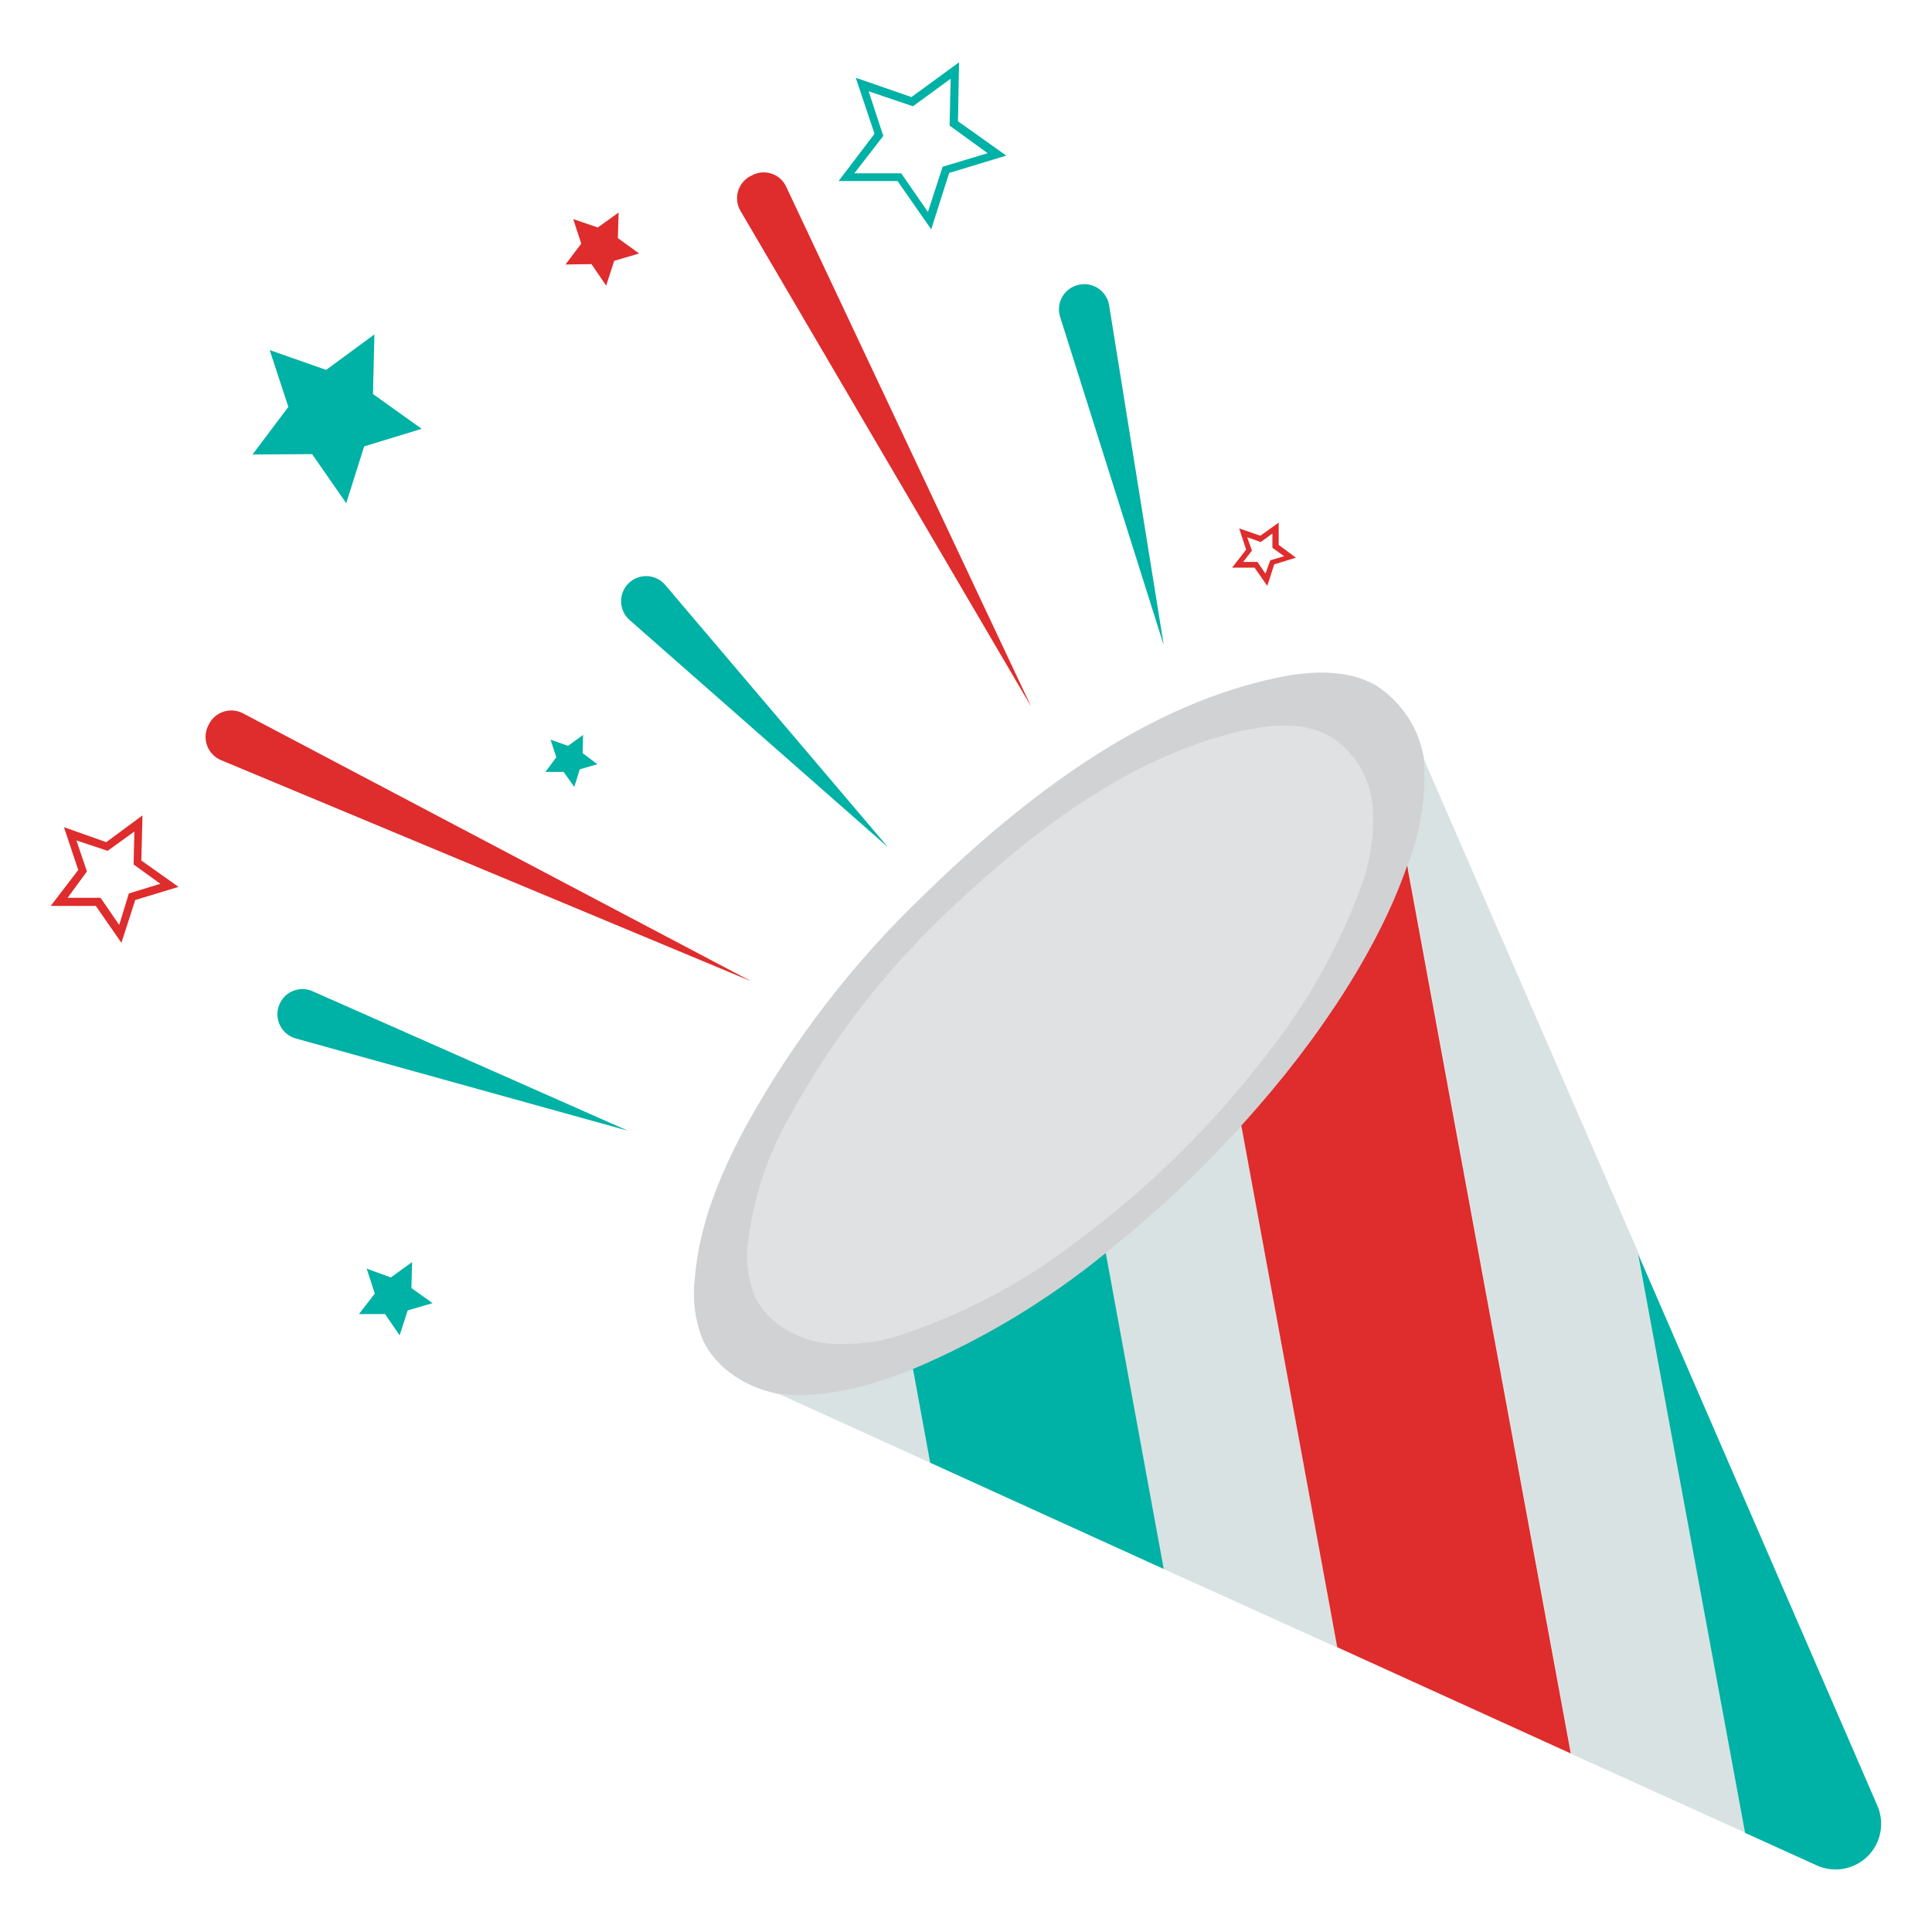
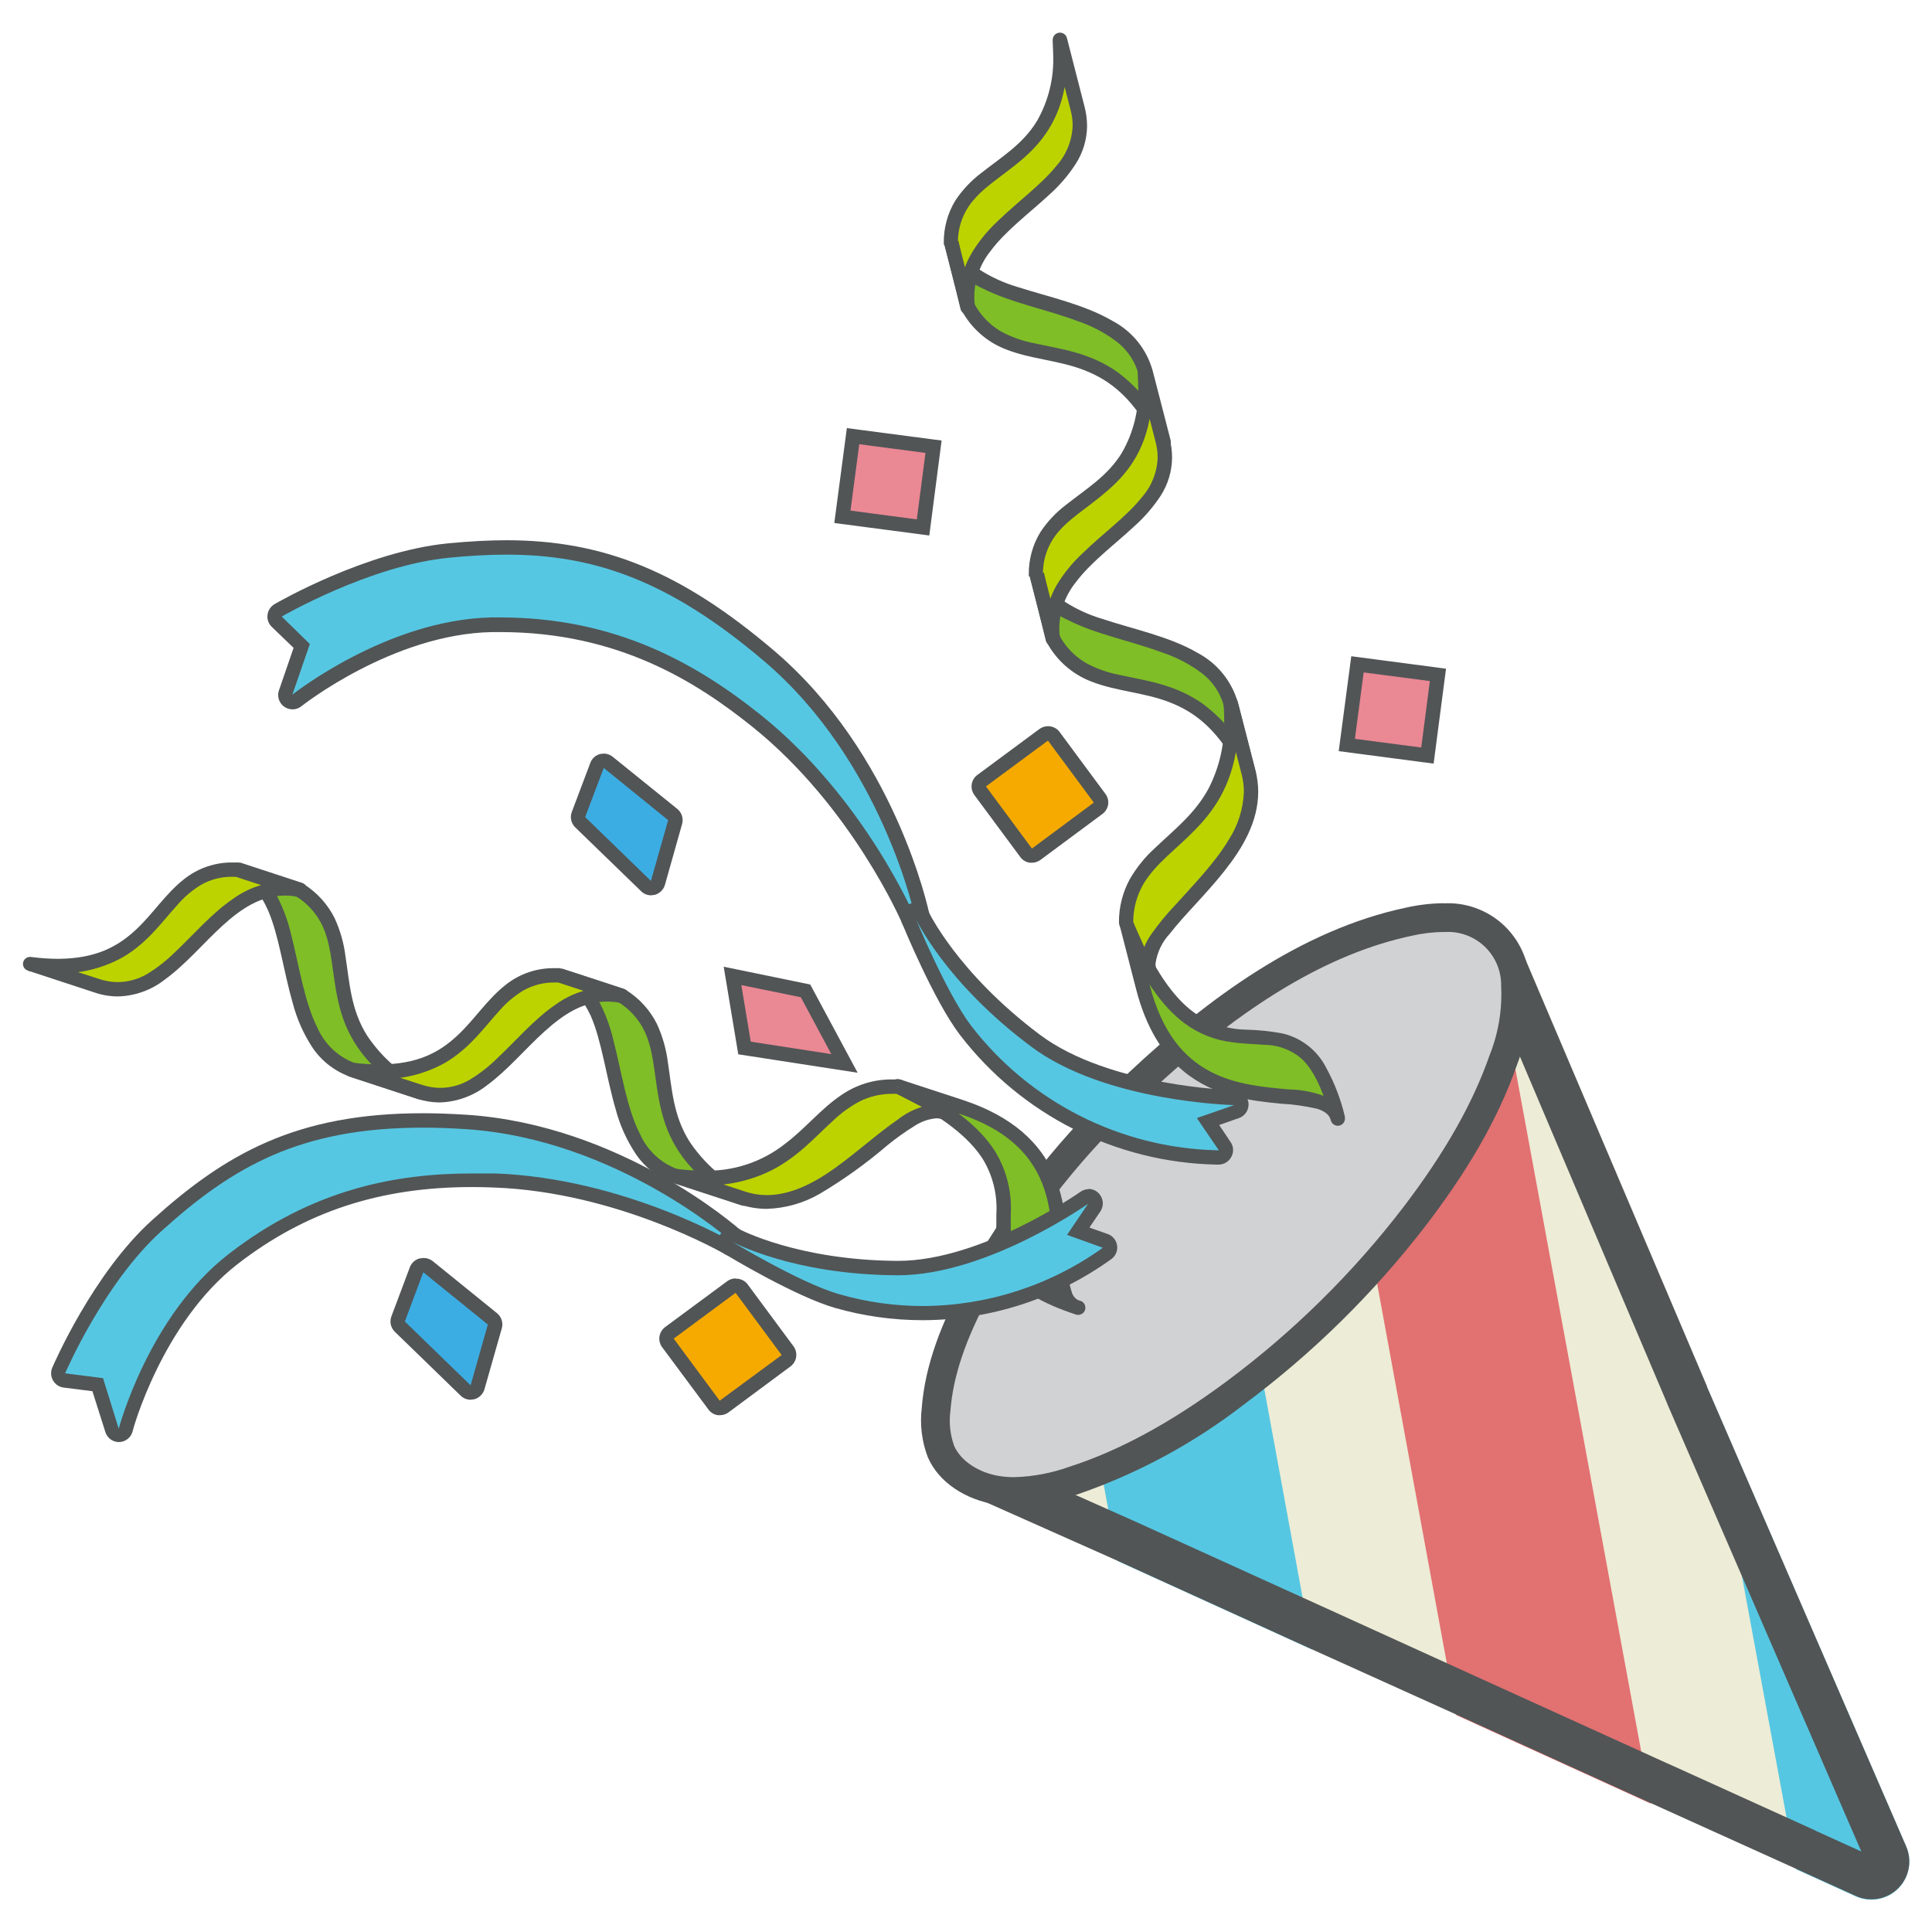
- <svg xmlns="http://www.w3.org/2000/svg" id="レイヤー_1" data-name="レイヤー 1" viewBox="0 0 200 200">
+ <svg xmlns="http://www.w3.org/2000/svg" id="materials" viewBox="0 0 240 240">
  <defs>
-     <style>.cls-1{fill:#d1d2d3;}.cls-2{fill:#e0e1e2;}.cls-3{fill:#d9e2e2;}.cls-4{fill:#00b1a5;}.cls-5{fill:#df2c2c;}</style>
+     <style>.cls-1{fill:#edecd6;}.cls-2{fill:#56c7e2;}.cls-3{fill:#e27171;}.cls-4{fill:#515556;}.cls-5{fill:#d1d2d3;}.cls-6{fill:#7fbe26;}.cls-7{fill:#bcd300;}.cls-8{fill:#ea8894;}.cls-9{fill:#3cade3;}.cls-10{fill:#f6aa00;}</style>
  </defs>
-   <path id="_パス_" data-name="&lt;パス&gt;" class="cls-1" d="M95.57,92.71a99.7,99.7,0,0,0-18.38,23.92c-2.66,4.93-4.85,10.23-5.27,15.8a12.76,12.76,0,0,0,.76,6.1c1.4,3.23,4.81,5.27,8.3,5.84a22.31,22.31,0,0,0,10.42-1.29A71.94,71.94,0,0,0,111.86,132a115.45,115.45,0,0,0,22.82-22.48A72.3,72.3,0,0,0,145.9,89.72a24.1,24.1,0,0,0,1.63-10.16,11.14,11.14,0,0,0-5.08-8.6c-3-1.74-6.86-1.52-10.27-.8C119,72.93,107.35,81.61,97.73,90.63,97,91.35,96.29,92,95.57,92.71Z" />
-   <path id="_パス_2" data-name="&lt;パス&gt;" class="cls-2" d="M97.65,94.8a85.29,85.29,0,0,0-15.73,20.46,34.78,34.78,0,0,0-4.51,13.53,11.14,11.14,0,0,0,.65,5.23c1.21,2.77,4.13,4.51,7.09,5a19.37,19.37,0,0,0,8.9-1.1,61.35,61.35,0,0,0,17.51-9.48,98.42,98.42,0,0,0,19.52-19.21,63.13,63.13,0,0,0,9.63-16.94,20.25,20.25,0,0,0,1.4-8.68,9.48,9.48,0,0,0-4.36-7.35c-2.62-1.52-5.84-1.29-8.79-.69C117.7,78,107.73,85.4,99.47,93.09,98.86,93.62,98.26,94.23,97.65,94.8Z" />
-   <path id="_パス_3" data-name="&lt;パス&gt;" class="cls-3" d="M123.8,121.44a108.2,108.2,0,0,1-9.36,8.26l6,32.71,18,8.15-9.93-54C127,118.18,125.47,119.81,123.8,121.44Z" />
-   <path id="_パス_4" data-name="&lt;パス&gt;" class="cls-3" d="M80.6,144.29l15.69,7.13-1.78-9.7C89.2,143.88,84.43,144.79,80.6,144.29Z" />
-   <path id="_パス_5" data-name="&lt;パス&gt;" class="cls-3" d="M147.41,78.62a25.85,25.85,0,0,1-1.7,11l16.94,91.94,18,8.15-11-59.92Z" />
-   <path id="_パス_6" data-name="&lt;パス&gt;" class="cls-4" d="M94.51,141.72l1.78,9.7,24.18,11-6-32.71A82,82,0,0,1,94.51,141.72Z" />
-   <path id="_パス_7" data-name="&lt;パス&gt;" class="cls-5" d="M128.5,116.52l9.93,54,24.18,11L145.67,89.61C142.9,97.68,136.92,107.27,128.5,116.52Z" />
-   <path id="_パス_8" data-name="&lt;パス&gt;" class="cls-4" d="M194.33,186.89l-24.75-57.07,11.07,59.92,7.43,3.37A4.72,4.72,0,0,0,194.33,186.89Z" />
-   <path id="_パス_9" data-name="&lt;パス&gt;" class="cls-4" d="M68.85,60.54,91.93,87.71,65.17,64.18a2.6,2.6,0,0,1-.11-3.79h0A2.59,2.59,0,0,1,68.85,60.54Z" />
-   <path id="_パス_10" data-name="&lt;パス&gt;" class="cls-4" d="M32.35,102.61,65,117.05,30.61,107.5a2.6,2.6,0,0,1-1.74-3.38h0A2.58,2.58,0,0,1,32.35,102.61Z" />
-   <path id="_パス_11" data-name="&lt;パス&gt;" class="cls-4" d="M114.82,31.62l5.65,35.17-10.73-34a2.59,2.59,0,0,1,1.9-3.3h0A2.6,2.6,0,0,1,114.82,31.62Z" />
-   <path id="_パス_12" data-name="&lt;パス&gt;" class="cls-5" d="M81.39,19.34l25.36,53.82L76.66,21.84a2.59,2.59,0,0,1,1-3.6l.15-.07A2.56,2.56,0,0,1,81.39,19.34Z" />
-   <path id="_パス_13" data-name="&lt;パス&gt;" class="cls-5" d="M25.15,73.84l52.61,27.74L22.88,78.69a2.61,2.61,0,0,1-1.37-3.48l.08-.16A2.6,2.6,0,0,1,25.15,73.84Z" />
-   <polygon id="_パス_14" data-name="&lt;パス&gt;" class="cls-4" points="27.92 36.24 33.76 38.29 38.76 34.62 38.61 40.79 43.65 44.39 37.7 46.21 35.84 52.09 32.31 47.01 26.14 47.05 29.85 42.12 27.92 36.24" />
-   <polygon id="_パス_15" data-name="&lt;パス&gt;" class="cls-4" points="37.96 131.33 40.46 132.24 42.66 130.65 42.59 133.34 44.78 134.9 42.21 135.65 41.37 138.23 39.86 136.03 37.16 136.03 38.8 133.91 37.96 131.33" />
-   <polygon id="_パス_16" data-name="&lt;パス&gt;" class="cls-5" points="59.34 22.68 61.88 23.55 64.04 22 63.96 24.65 66.16 26.24 63.58 27 62.75 29.57 61.23 27.34 58.54 27.38 60.17 25.22 59.34 22.68" />
-   <path class="cls-5" d="M18.48,91.81,14,93.17,12.57,97.6,9.92,93.78H5.25L8.1,90.06,6.62,85.63,11,87.18l3.75-2.77-.12,4.67ZM7,92.94h3.41l1.93,2.81,1-3.26,3.26-1-2.77-2,.08-3.41-2.77,2L7.91,87,9,90.21Z" />
-   <path class="cls-4" d="M96.4,23.74l-3.49-5-6.1,0,3.72-4.89-1.94-5.8,5.76,2,4.93-3.6-.11,6.1,5,3.56L98.26,17.9Zm1.18-6.48,4.66-1.4L98.3,13l.11-4.85L94.51,11,89.92,9.45l1.52,4.62-3,3.87,4.85,0,2.77,4Z" />
-   <polygon id="_パス_17" data-name="&lt;パス&gt;" class="cls-4" points="56.99 76.57 58.81 77.21 60.36 76.08 60.32 77.97 61.84 79.11 60.02 79.64 59.45 81.46 58.35 79.91 56.46 79.91 57.59 78.39 56.99 76.57" />
-   <path class="cls-5" d="M134.15,57.73l-2.24.69-.72,2.23-1.32-1.89h-2.32L129,56.9l-.72-2.2,2.19.76,1.9-1.36,0,2.31ZM131.5,58l1.44-.42-1.22-.87,0-1.48-1.21.88-1.4-.5L129.6,57l-.91,1.17h1.48l.83,1.21Z" />
+   <path class="cls-1" d="M223.12,232.2l7.42,3.37a4.72,4.72,0,0,0,6.24-6.21l-24.7-57,0-.06-22.81-53.73c.34,3.1-6.13,3.45-7.57,7.57l-3.78,3.79c-2.77,8.06-5.48,3.38-13.89,12.62-1.47,1.66-.85,11-2.52,12.62-3.07,3-7,7.63-10.1,10.09-6.85,5.45-12.75,5.11-18.92,7.57-5.3,2.16-8.8,13.12-12.62,12.62l19,8.46,24.15,11L180.94,213l24.16,11h0l18,8.14Z" />
+   <path class="cls-2" d="M137.07,184.23l1.78,9.69,24.15,11-6-32.67A81.55,81.55,0,0,1,137.07,184.23Z" />
+   <path class="cls-3" d="M171,159.06l9.91,54,24.16,11-16.93-91.84C185.41,140.24,179.43,149.82,171,159.06Z" />
+   <path class="cls-2" d="M236.78,229.36l-24.72-57,11.06,59.85,7.42,3.37A4.72,4.72,0,0,0,236.78,229.36Z" />
+   <path class="cls-4" d="M187.83,128.94,207,174.1l.16.4L231.22,230l-5.53-2.51-.4-.2-17.94-8.14L207,219l-23.83-10.83L165.22,200,141,189l-10.47-4.66c4.58-3.86,11.37-10,21.74-19.9,13.93-13.27,28.14-27.48,35.53-35.53m1.42-10.36c.34,3.09-65.08,66.89-69.36,66.89h0l19,8.46,24.15,11L180.94,213l24.16,11h0l18,8.14,0,0,7.42,3.37a4.7,4.7,0,0,0,6.24-6.21l-24.7-57,0-.06Z" />
+   <path class="cls-5" d="M126,185.29a13.83,13.83,0,0,1-2.17-.17c-3.23-.53-5.89-2.36-6.94-4.78a10.83,10.83,0,0,1-.61-5.25c.33-4.51,1.94-9.3,5-15.07a97.6,97.6,0,0,1,18-23.46c.76-.73,1.47-1.39,2.17-2.1,11.94-11.18,22.91-17.72,33.51-20a20.48,20.48,0,0,1,4.27-.5,8.35,8.35,0,0,1,8.92,8.31,22.52,22.52,0,0,1-1.54,9.38c-2.12,6.13-5.7,12.45-10.93,19.31a113.38,113.38,0,0,1-22.44,22.09c-7.05,5.22-13.57,8.75-19.92,10.79A23.78,23.78,0,0,1,126,185.29Z" />
+   <path class="cls-4" d="M179.33,115.79a6.6,6.6,0,0,1,7.15,6.71,20.46,20.46,0,0,1-1.45,8.62c-2.07,5.94-5.56,12.1-10.67,18.8a111.47,111.47,0,0,1-22.08,21.75c-6.9,5.1-13.25,8.54-19.42,10.53a22.2,22.2,0,0,1-6.85,1.3,12.69,12.69,0,0,1-1.88-.14c-2.6-.43-4.79-1.89-5.6-3.75a9.21,9.21,0,0,1-.46-4.39c.32-4.24,1.86-8.81,4.84-14.36a96.18,96.18,0,0,1,17.67-23c.73-.69,1.46-1.38,2.19-2.11,11.72-11,22.4-17.36,32.67-19.52a18.81,18.81,0,0,1,3.89-.46m0-3.57a22.44,22.44,0,0,0-4.63.54c-13.14,2.76-24.8,11.43-34.41,20.44-.72.72-1.44,1.4-2.16,2.08a99.46,99.46,0,0,0-18.36,23.89c-2.65,4.92-4.85,10.22-5.27,15.79a12.85,12.85,0,0,0,.76,6.09c1.4,3.22,4.81,5.26,8.29,5.83a15.7,15.7,0,0,0,2.46.2,26.23,26.23,0,0,0,8-1.48,72,72,0,0,0,20.45-11.06,115.42,115.42,0,0,0,22.79-22.45c4.61-6.06,8.7-12.6,11.2-19.8A23.85,23.85,0,0,0,190,122.15a10.11,10.11,0,0,0-10.7-9.93Z" />
+   <path class="cls-6" d="M133.92,162.47c-5.82-1.91,4-18.87-14.58-25L111.58,135C136.42,147,114.14,156,133.92,162.47Z" />
+   <path class="cls-4" d="M133.92,162.47l.28-.85a1.61,1.61,0,0,1-1-.92,12.07,12.07,0,0,1-.61-4.51c-.09-3-.11-6.82-1.74-10.46s-4.93-7-11.22-9.08l-7.76-2.54a.89.89,0,0,0-.67,1.65c6.17,3,9.28,5.73,10.86,8.18a11.77,11.77,0,0,1,1.71,6.92c0,.46,0,.92,0,1.38a9.69,9.69,0,0,0,1.5,6c1.39,1.94,3.9,3.58,8.39,5.06a.89.89,0,0,0,.68-.06.87.87,0,0,0,.45-.51,1,1,0,0,0-.05-.69.9.9,0,0,0-.52-.44l-.28.85.28-.85c-4.33-1.42-6.46-2.93-7.5-4.39s-1.16-3-1.16-5v-1.38a13.47,13.47,0,0,0-2-7.89c-1.84-2.85-5.25-5.76-11.58-8.82l-.39.81-.28.84,7.76,2.55c4.52,1.48,7.2,3.57,8.87,5.88,2.49,3.45,2.74,7.56,2.84,11.13a26.72,26.72,0,0,0,.37,4.81,5.07,5.07,0,0,0,.8,1.91,3.37,3.37,0,0,0,1.7,1.24.89.89,0,0,0,.68-.06.87.87,0,0,0,.45-.51,1,1,0,0,0-.05-.69.9.9,0,0,0-.52-.44Z" />
+   <path class="cls-6" d="M77.31,123.72c-.83-.27-5.67-1.87-7.65-2.49,8.76,2.85,4.09,21.51,14.37,24.88l8.34,2.74C77.1,140.4,86.5,129.74,77.31,123.72Z" />
+   <path class="cls-4" d="M77.31,123.72l.27-.85c-.82-.27-5.66-1.87-7.65-2.49a.89.89,0,0,0-.54,1.7c1.87.61,3,2,4,4.12,1.36,3.12,1.91,7.54,3.08,11.56a18.57,18.57,0,0,0,2.49,5.56A9.41,9.41,0,0,0,83.75,147h0l8.34,2.73a.89.89,0,0,0,.71-1.63,18.47,18.47,0,0,1-7.17-6.33c-2-3.19-2.16-6.5-2.66-9.78a16.22,16.22,0,0,0-1.37-4.8A10.46,10.46,0,0,0,77.79,123l-.21-.1-.27.85-.49.74a8.66,8.66,0,0,1,3.72,4.82c.92,2.74.81,6.15,1.92,9.76s3.59,7.35,9.48,10.59l.43-.78.28-.85-8.34-2.74a8.2,8.2,0,0,1-4.83-4.46c-1.63-3.2-2.25-7.61-3.27-11.56a20,20,0,0,0-2.09-5.41,7.63,7.63,0,0,0-4.18-3.45.89.89,0,1,0-.54,1.7c1.95.62,6.8,2.22,7.63,2.49l.28-.85-.49.74Z" />
+   <path class="cls-6" d="M37.26,110.59c-.82-.27-5.67-1.87-7.64-2.49C38.38,111,33.71,129.61,44,133l8.34,2.74C37.05,127.27,46.45,116.61,37.26,110.59Z" />
+   <path class="cls-4" d="M37.26,110.59l.28-.85c-.83-.27-5.67-1.87-7.66-2.49a.89.89,0,0,0-.54,1.7c1.87.62,3,2,3.95,4.12,1.36,3.12,1.92,7.54,3.08,11.56a18.74,18.74,0,0,0,2.49,5.57,9.47,9.47,0,0,0,4.85,3.63l8.34,2.73a.87.87,0,0,0,1.09-.49.89.89,0,0,0-.38-1.14,18.5,18.5,0,0,1-7.18-6.32c-2-3.2-2.15-6.51-2.66-9.79a15.93,15.93,0,0,0-1.37-4.8,10.57,10.57,0,0,0-3.8-4.18l-.21-.1-.28.85-.49.75a8.68,8.68,0,0,1,3.73,4.81c.92,2.75.81,6.15,1.92,9.76s3.59,7.35,9.47,10.59l.43-.78.28-.85-8.34-2.74a8.2,8.2,0,0,1-4.83-4.46c-1.62-3.2-2.25-7.61-3.26-11.55a20.24,20.24,0,0,0-2.09-5.42,7.69,7.69,0,0,0-4.19-3.45l-.27.85-.27.85c2,.62,6.81,2.22,7.63,2.49l.28-.85-.49.75Z" />
+   <path class="cls-7" d="M111.58,135a39.28,39.28,0,0,1,5.57,3.16c-5.69-1.65-14.65,14-24.92,10.68l-8.34-2.74C101.19,148.3,100.61,134.36,111.58,135Z" />
+   <path class="cls-4" d="M111.58,135l-.4.79c.32.16,1.33.65,2.45,1.25a21.18,21.18,0,0,1,3,1.82l.56-.7.25-.86a4.33,4.33,0,0,0-1.13-.15,9,9,0,0,0-4.76,1.91c-2.41,1.65-5,4-7.77,6s-5.66,3.41-8.55,3.4A8.54,8.54,0,0,1,92.5,148l-8.34-2.73-.27.84-.12.89a29,29,0,0,0,3.69.25,18,18,0,0,0,8.39-1.87c3.31-1.7,5.46-4.19,7.6-6.13a15,15,0,0,1,3.32-2.42,8.94,8.94,0,0,1,4.14-.95l.62,0,0-.89-.4.79.4-.79,0-.9-.72,0a10.94,10.94,0,0,0-6.28,1.93c-2.56,1.72-4.45,4.13-6.92,6a15.52,15.52,0,0,1-10.25,3.4,27.23,27.23,0,0,1-3.46-.23.88.88,0,0,0-1,.69.87.87,0,0,0,.59,1L92,149.65a10.59,10.59,0,0,0,3.24.52,14,14,0,0,0,6.59-1.87,59.56,59.56,0,0,0,8.37-6,31.24,31.24,0,0,1,3.45-2.46,5.77,5.77,0,0,1,2.67-.92,2.18,2.18,0,0,1,.63.09.89.89,0,0,0,.81-1.55,21.84,21.84,0,0,0-3.24-2c-1.15-.62-2.2-1.13-2.48-1.27l-.36-.1Z" />
+   <path class="cls-7" d="M69.6,121.19l7.71,2.53c-11.16-2.16-15,15.29-25.23,11.92l-8.34-2.74C61.05,135.14,58.62,120.6,69.6,121.19Z" />
+   <path class="cls-4" d="M69.6,121.19l-.28.85L77,124.57l.28-.85.16-.88a10.46,10.46,0,0,0-2-.2,11.26,11.26,0,0,0-6.36,2.11c-2.75,1.87-5,4.55-7.3,6.7a18.28,18.28,0,0,1-3.45,2.69,7.25,7.25,0,0,1-3.64,1,7.41,7.41,0,0,1-2.31-.39h0L44,132.05l-.28.85-.11.89a28.29,28.29,0,0,0,3.53.24,15.77,15.77,0,0,0,8.14-2c3.09-1.81,4.9-4.45,6.76-6.48A12.47,12.47,0,0,1,65,123.05a7.69,7.69,0,0,1,4-1h.6l0-.89-.28.85.28-.85,0-.89-.69,0a9.49,9.49,0,0,0-6.08,2.06c-2.34,1.83-3.9,4.36-6.07,6.36s-4.84,3.53-9.64,3.54a26.7,26.7,0,0,1-3.3-.22.89.89,0,0,0-.4,1.73l8.34,2.74h0a9.36,9.36,0,0,0,2.87.47,10,10,0,0,0,5.85-2.12c2.56-1.87,4.77-4.54,7.14-6.68s4.79-3.74,7.76-3.73a9.5,9.5,0,0,1,1.72.16.89.89,0,0,0,.44-1.72l-7.71-2.53-.23,0Z" />
+   <path class="cls-7" d="M29.55,108.06l7.71,2.53C26.1,108.43,22.31,125.88,12,122.51L3.7,119.77C21,122,18.58,107.47,29.55,108.06Z" />
+   <path class="cls-4" d="M29.55,108.06l-.28.85L37,111.44l.28-.85.17-.88a11.39,11.39,0,0,0-2.06-.2A11.2,11.2,0,0,0,29,111.62c-2.76,1.87-5,4.55-7.31,6.71A18.91,18.91,0,0,1,18.27,121a7.29,7.29,0,0,1-3.65,1,7.41,7.41,0,0,1-2.31-.39L4,118.93l-.28.84-.12.89a28.44,28.44,0,0,0,3.54.24,15.7,15.7,0,0,0,8.13-2c3.1-1.81,4.9-4.45,6.76-6.48a12.19,12.19,0,0,1,2.94-2.5,7.63,7.63,0,0,1,4-1h.59l.05-.89-.28.85.28-.85.05-.89-.69,0a9.52,9.52,0,0,0-6.09,2.06c-2.34,1.83-3.9,4.37-6.07,6.36s-4.84,3.53-9.63,3.55a27,27,0,0,1-3.31-.23.88.88,0,0,0-1,.69.87.87,0,0,0,.59,1l8.34,2.74a9,9,0,0,0,2.86.47,9.82,9.82,0,0,0,5.85-2.12c2.57-1.87,4.78-4.53,7.14-6.68s4.79-3.74,7.76-3.73a8.71,8.71,0,0,1,1.72.17.9.9,0,0,0,.45-1.73l-7.71-2.53-.23,0Z" />
+   <path class="cls-6" d="M166.14,138.88c-1.54-6-19.27,2.83-24.2-16.32l-2.05-8C150.36,140.39,160.91,118.53,166.14,138.88Z" />
+   <path class="cls-4" d="M166.14,138.88l.87-.22a3.47,3.47,0,0,0-1.7-2.18,13.56,13.56,0,0,0-5.24-1.15c-3-.28-6.61-.56-9.75-2.23s-5.93-4.66-7.51-10.76l-2.06-8-.86.23-.83.33c2.65,6.54,5.35,10.17,8.08,12.21a12.32,12.32,0,0,0,6,2.37c1.41.2,2.72.21,3.91.31a7.14,7.14,0,0,1,4.56,1.66c1.33,1.19,2.63,3.44,3.71,7.65a.85.85,0,0,0,.41.54.88.88,0,0,0,.67.1.91.91,0,0,0,.55-.41.9.9,0,0,0,.1-.68l-.87.22.87-.22a24,24,0,0,0-2.3-6,8.17,8.17,0,0,0-5.43-4.27,28,28,0,0,0-4.45-.47,11.45,11.45,0,0,1-6.73-2.27c-2.33-1.77-4.84-5.09-7.38-11.36a.9.9,0,0,0-1.7.56l2.06,8c1.26,4.93,3.4,8.17,5.94,10.26,3.82,3.14,8.39,3.64,12,4a26.35,26.35,0,0,1,4.49.62,3.38,3.38,0,0,1,1.22.59,1.58,1.58,0,0,1,.55.87.85.85,0,0,0,.41.54.88.88,0,0,0,.67.1.91.91,0,0,0,.55-.41.9.9,0,0,0,.1-.68Z" />
+   <path class="cls-6" d="M130.82,79.31c-.22-.85-1.51-5.84-2-7.86,2.3,9,21.41,5.53,24.12,16.1l2.21,8.58C147.64,80.19,136.28,89,130.82,79.31Z" />
+   <path class="cls-4" d="M130.82,79.31l.86-.22c-.22-.85-1.51-5.84-2-7.86l-.87.22-.86.22a8.5,8.5,0,0,0,4.81,5.4c3.42,1.74,7.86,2.57,11.65,4a17.19,17.19,0,0,1,4.92,2.58,7.66,7.66,0,0,1,2.74,4.18h0c.62,2.39,1.13,4.38,2.21,8.57l.86-.22.81-.38a20.46,20.46,0,0,0-6.49-8.34c-3.52-2.5-7.21-2.91-10.33-3.61a14.4,14.4,0,0,1-4.23-1.49,8.87,8.87,0,0,1-3.31-3.44l-.77.44.86-.22-.86.22-.78.44a10.59,10.59,0,0,0,5.49,4.85c3.14,1.24,6.53,1.34,9.74,2.58s6.31,3.52,9.06,9.33a.9.9,0,0,0,1.68-.6c-1.08-4.19-1.59-6.19-2.21-8.58h0a10.1,10.1,0,0,0-5-6.26c-3.51-2.06-8-2.95-11.77-4.21a18.21,18.21,0,0,1-4.85-2.22,5.88,5.88,0,0,1-2.49-3.41.89.89,0,0,0-1.08-.65.9.9,0,0,0-.66,1.08c.5,2,1.79,7,2,7.87l.09.22Z" />
+   <path class="cls-6" d="M120.22,38.1c-.22-.84-1.51-5.83-2-7.86,2.3,9,21.4,5.53,24.12,16.11.62,2.39,1.13,4.39,2.21,8.58C137,39,125.68,47.76,120.22,38.1Z" />
+   <path class="cls-4" d="M120.22,38.1l.86-.22c-.22-.85-1.51-5.84-2-7.85l-.87.21-.86.22a8.51,8.51,0,0,0,4.81,5.41c3.42,1.74,7.86,2.56,11.65,4a16.94,16.94,0,0,1,4.92,2.58,7.64,7.64,0,0,1,2.74,4.17c.62,2.39,1.13,4.39,2.21,8.58l.86-.22.81-.38a20.5,20.5,0,0,0-6.49-8.35c-3.52-2.5-7.21-2.9-10.33-3.6a14.41,14.41,0,0,1-4.23-1.5A8.8,8.8,0,0,1,121,37.66l-.77.44.86-.22-.86.22-.78.44a10.54,10.54,0,0,0,5.49,4.85c3.14,1.25,6.53,1.34,9.74,2.59s6.31,3.51,9.06,9.33a.9.9,0,0,0,1.68-.61c-1.08-4.18-1.59-6.18-2.21-8.57a10,10,0,0,0-5-6.26c-3.51-2.06-8-3-11.77-4.21a18.52,18.52,0,0,1-4.85-2.22A5.87,5.87,0,0,1,119.08,30a.9.9,0,0,0-1.74.43c.5,2,1.79,7,2,7.88l.09.21Z" />
+   <path class="cls-7" d="M139.89,114.58a40.4,40.4,0,0,0,2.83,5.81c-1.29-5.84,15.11-13.83,12.38-24.41-.61-2.39-1.13-4.39-2.2-8.58C154,105,140,103.48,139.89,114.58Z" />
+   <path class="cls-4" d="M139.89,114.58l-.82.35c.12.29.57,1.38,1.11,2.58a22.79,22.79,0,0,0,1.81,3.4.89.89,0,0,0,1.6-.71,2,2,0,0,1-.05-.48,6.85,6.85,0,0,1,1.8-3.76c1.73-2.24,4.43-4.82,6.73-7.72s4.22-6.15,4.23-9.87a10.38,10.38,0,0,0-.33-2.61h0c-.62-2.39-1.13-4.39-2.21-8.58a.89.89,0,0,0-1-.66.9.9,0,0,0-.76.94c.05.66.07,1.29.07,1.89a17.67,17.67,0,0,1-1.92,8.57c-1.71,3.19-4.33,5.18-6.69,7.44a16.08,16.08,0,0,0-3.1,3.83,11.09,11.09,0,0,0-1.36,5.38l.07.36.82-.35h.89a9.32,9.32,0,0,1,1.92-5.74c1.7-2.31,4.44-4.15,6.83-6.92s4.34-6.57,4.32-12.58c0-.64,0-1.31-.06-2l-.89.05-.87.23c1.08,4.19,1.59,6.18,2.21,8.57h0a8.74,8.74,0,0,1,.28,2.17,11.74,11.74,0,0,1-1.87,5.94c-1.72,2.88-4.37,5.59-6.63,8.1a31.3,31.3,0,0,0-3,3.65,6.93,6.93,0,0,0-1.32,3.66,4.12,4.12,0,0,0,.09.86l.88-.19.72-.52a20.82,20.82,0,0,1-1.63-3.09c-.53-1.17-1-2.23-1.1-2.56l-.82.36h0Z" />
+   <path class="cls-7" d="M128.78,71.38c.2.79,1.43,5.58,2,7.93-1.44-11.39,16.38-14.06,13.66-24.63l-2.21-8.58C143.39,63.68,128.9,60.28,128.78,71.38Z" />
+   <path class="cls-4" d="M128.78,71.38l-.87.22c.21.8,1.44,5.59,2,7.93a.89.89,0,0,0,1.75-.33,9.68,9.68,0,0,1-.07-1.18,9.16,9.16,0,0,1,2-5.62c1.85-2.51,4.77-4.66,7.29-7a19.38,19.38,0,0,0,3.3-3.81,8.9,8.9,0,0,0,1.42-4.76,9.45,9.45,0,0,0-.31-2.36h0c-.61-2.4-1.13-4.39-2.21-8.58a.89.89,0,0,0-1.75.27c0,.64.06,1.25.06,1.82a15.28,15.28,0,0,1-2,8.22c-1.75,2.91-4.45,4.52-6.91,6.47a13.73,13.73,0,0,0-3.25,3.45,9.86,9.86,0,0,0-1.43,5.26l0,.23.87-.22h.89a7.93,7.93,0,0,1,2-5.42c1.74-2,4.58-3.52,7.08-6s4.54-6,4.52-12c0-.61,0-1.26-.06-1.93l-.89.06-.86.22c1.07,4.19,1.59,6.19,2.2,8.58h0a7.54,7.54,0,0,1,.26,1.92,7.9,7.9,0,0,1-2,5c-1.85,2.32-4.79,4.44-7.32,6.9a18.24,18.24,0,0,0-3.3,4.09A10.51,10.51,0,0,0,129.84,78a11.33,11.33,0,0,0,.09,1.4l.89-.11.86-.22c-.6-2.35-1.83-7.14-2-7.94l-.86.23h0Z" />
+   <path class="cls-7" d="M118.18,30.17c.2.8,1.43,5.59,2,7.93-1.44-11.38,16.38-14,13.66-24.63-.62-2.39-1.13-4.39-2.21-8.58C132.79,22.48,118.3,19.08,118.18,30.17Z" />
+   <path class="cls-4" d="M118.18,30.17l-.87.22c.21.8,1.44,5.59,2,7.94A.89.89,0,0,0,121.1,38a9.68,9.68,0,0,1-.07-1.18,9.13,9.13,0,0,1,2-5.61c1.85-2.51,4.77-4.67,7.29-7a18.78,18.78,0,0,0,3.29-3.82,8.85,8.85,0,0,0,1.43-4.75,9.53,9.53,0,0,0-.31-2.37c-.61-2.39-1.13-4.39-2.2-8.58a.9.9,0,0,0-1.76.28c0,.63.06,1.24.06,1.82a15.33,15.33,0,0,1-2,8.22c-1.75,2.9-4.45,4.52-6.91,6.46a13.9,13.9,0,0,0-3.25,3.45,9.91,9.91,0,0,0-1.43,5.26l0,.23.87-.22h.89a7.9,7.9,0,0,1,2-5.41c1.74-2.06,4.58-3.52,7.08-6s4.54-6,4.52-12c0-.62,0-1.26-.06-1.93l-.89,0-.86.23c1.07,4.19,1.59,6.18,2.2,8.58a7.48,7.48,0,0,1,.26,1.92,7.92,7.92,0,0,1-2,5c-1.85,2.32-4.79,4.44-7.32,6.9a18.24,18.24,0,0,0-3.3,4.09,10.44,10.44,0,0,0-1.41,5.21,11.36,11.36,0,0,0,.09,1.41l.89-.12.86-.22c-.6-2.34-1.84-7.13-2-7.93l-.86.22h0Z" />
+   <path class="cls-2" d="M14.75,178.25a.88.88,0,0,1-.85-.62L12.12,172,8,171.49a.89.89,0,0,1-.66-.45.88.88,0,0,1-.05-.79c.2-.47,5-11.53,12.18-18,8.92-8,17.55-13,33-13,1.73,0,3.57.06,5.47.18,18.82,1.24,33,13.67,33.58,14.2a.89.89,0,0,1-.59,1.56L90.5,155c-.14-.07-13.46-7.8-29-8.38-.94,0-1.88-.05-2.83-.05-11.66,0-21.09,3.11-29.7,9.79-9.64,7.47-13.32,21.09-13.36,21.23a.89.89,0,0,1-.84.66Z" />
+   <path class="cls-4" d="M52.49,140.08c1.71,0,3.51.06,5.41.19,18.73,1.23,33.05,14,33.05,14s-13.45-7.9-29.42-8.5c-.94,0-1.9,0-2.86,0-9.6,0-19.93,2-30.25,10-10,7.74-13.67,21.71-13.67,21.71L12.8,171.2l-4.71-.6s4.83-11.27,12-17.7c8.85-8,17.23-12.82,32.44-12.82m0-1.79h0c-15.77,0-24.56,5.08-33.64,13.28-7.33,6.62-12.19,17.85-12.4,18.33a1.78,1.78,0,0,0,.1,1.59,1.77,1.77,0,0,0,1.32.88l3.57.45,1.61,5.08a1.77,1.77,0,0,0,1.7,1.24h0a1.78,1.78,0,0,0,1.68-1.32c0-.14,3.67-13.49,13-20.76,8.45-6.55,17.72-9.6,29.16-9.6q1.41,0,2.79.06c15.34.57,28.45,8.18,28.58,8.25a1.78,1.78,0,0,0,2.09-2.87c-.6-.54-15-13.16-34.11-14.42C56.1,138.36,54.24,138.29,52.49,138.29Z" />
+   <path class="cls-2" d="M114.59,163.1A38.62,38.62,0,0,1,104,161.59c-4.84-1.39-13.12-6.38-13.47-6.59a.89.89,0,0,1,.46-1.66l.43.11c.07,0,7.42,4,20,4,10.85,0,23.17-8.66,23.3-8.75a.86.86,0,0,1,.51-.16.91.91,0,0,1,.63.26A.89.89,0,0,1,136,150l-2,3,3.35,1.18a.89.89,0,0,1,.58.7.85.85,0,0,1-.32.84A39.17,39.17,0,0,1,114.59,163.1Z" />
+   <path class="cls-4" d="M135.21,149.47l-2.66,3.93L137,155a38.65,38.65,0,0,1-22.4,7.24,37.63,37.63,0,0,1-10.39-1.48c-4.77-1.37-13.25-6.5-13.25-6.5s7.43,4.08,20.44,4.16h.13c11.14,0,23.69-8.92,23.69-8.92m0-1.78a1.78,1.78,0,0,0-1,.33c-.12.08-12.24,8.58-22.66,8.58h-.12c-12.33-.08-19.53-3.9-19.6-3.94a1.84,1.84,0,0,0-.85-.21,1.79,1.79,0,0,0-.93,3.31c.36.22,8.74,5.27,13.69,6.69A39.61,39.61,0,0,0,114.59,164a40.24,40.24,0,0,0,23.52-7.63,1.78,1.78,0,0,0-.52-3.08l-2.26-.8,1.36-2a1.79,1.79,0,0,0-.23-2.28A1.77,1.77,0,0,0,135.21,147.69Zm0,3.57h0Z" />
+   <path class="cls-2" d="M113.69,114.91a.89.89,0,0,1-.82-.54c-.06-.15-6.35-14.75-18.88-24.8-6.95-5.58-16.85-12-31.85-12l-1.12,0C48.43,77.87,37,86.9,36.88,87a.92.92,0,0,1-.56.19A.89.89,0,0,1,35.47,86l2-5.77-3.12-3a.91.91,0,0,1,.17-1.42c.46-.26,11.22-6.48,21.17-7.43,2.67-.26,5-.38,7.22-.38,11.93,0,21.37,3.88,32.58,13.42,14.83,12.6,19,32.21,19.09,32.41a.89.89,0,0,1-.61,1Z" />
+   <path class="cls-4" d="M62.9,68.9c10.5,0,19.91,2.92,32,13.21C109.67,94.66,113.69,114,113.69,114s-6.28-14.83-19.14-25.15C86.39,82.32,76.36,76.7,62.14,76.7H61C48,77,36.32,86.29,36.32,86.29L38.49,80,35,76.59s10.94-6.36,20.8-7.31c2.46-.24,4.83-.38,7.14-.38m0-1.79v0c-2.21,0-4.6.13-7.31.39-10.14,1-21.07,7.28-21.53,7.55a1.81,1.81,0,0,0-.87,1.33,1.76,1.76,0,0,0,.54,1.5l2.7,2.6-1.8,5.23a1.78,1.78,0,0,0,2.8,2c.11-.09,11.35-8.94,23.61-9.19h1.1c14.72,0,24.46,6.29,31.29,11.77,12.34,9.9,18.56,24.31,18.62,24.46a1.8,1.8,0,0,0,1.64,1.09,1.7,1.7,0,0,0,.54-.09,1.77,1.77,0,0,0,1.21-2.06c-.16-.82-4.32-20.12-19.38-32.91C84.67,71.06,75.06,67.11,62.9,67.11Z" />
+   <path class="cls-2" d="M151.09,143.86A40.34,40.34,0,0,1,120,128.1c-3.15-4.12-6.94-13.35-7.1-13.74a.9.9,0,0,1,.47-1.16l.35-.07a.9.9,0,0,1,.82.52c0,.07,3.71,7.86,14.11,15.68,8.88,6.68,24.55,7.09,24.71,7.09a.9.9,0,0,1,.27,1.74l-3.53,1.23,2.07,3.08a.9.9,0,0,1,.06.9.92.92,0,0,1-.77.49Z" />
+   <path class="cls-4" d="M113.69,114s3.66,8,14.39,16c9.22,6.93,25.23,7.28,25.23,7.28l-4.63,1.61,2.72,4h-.31a39.76,39.76,0,0,1-30.41-15.41c-3.11-4.07-7-13.54-7-13.54m0-1.79a1.76,1.76,0,0,0-.7.15,1.8,1.8,0,0,0-.95,2.32c.16.39,4,9.73,7.22,13.94a41.22,41.22,0,0,0,31.83,16.11h.38a1.79,1.79,0,0,0,1.52-1,1.74,1.74,0,0,0-.11-1.8l-1.42-2.12,2.43-.85a1.78,1.78,0,0,0-.55-3.47c-.15,0-15.55-.42-24.19-6.92-10.25-7.71-13.8-15.26-13.83-15.34A1.8,1.8,0,0,0,113.69,112.23Z" />
+   <polygon class="cls-8" points="115.97 55.49 114.67 65.52 104.65 64.2 105.97 54.18 115.97 55.49" />
+   <polygon class="cls-4" points="115.97 55.49 115.08 55.38 113.89 64.52 105.65 63.43 106.74 55.18 115.85 56.38 115.97 55.49 115.08 55.38 115.97 55.49 116.09 54.61 105.2 53.18 103.64 64.97 115.44 66.52 116.97 54.72 116.09 54.61 115.97 55.49" />
+   <path class="cls-9" d="M80.86,110.33a.87.87,0,0,1-.62-.26l-8.18-7.93a.9.9,0,0,1-.21-1l2.29-6.11a.91.91,0,0,1,.6-.55l.24,0a.89.89,0,0,1,.56.2l8,6.49a.91.91,0,0,1,.3.93l-2.14,7.56a.93.93,0,0,1-.63.62Z" />
+   <path class="cls-4" d="M75,95.4l8,6.48-2.14,7.55-8.17-7.93L75,95.4m0-1.79-.47.06a1.78,1.78,0,0,0-1.2,1.1l-2.3,6.1a1.78,1.78,0,0,0,.43,1.91l8.18,7.93a1.76,1.76,0,0,0,1.24.51l.46-.06a1.81,1.81,0,0,0,1.26-1.24l2.13-7.55a1.79,1.79,0,0,0-.59-1.88L76.1,94A1.79,1.79,0,0,0,75,93.61Z" />
+   <path class="cls-10" d="M128.06,106.29a.91.91,0,0,1-.59-.35l-5.71-7.71a.88.88,0,0,1-.16-.67A.87.87,0,0,1,122,97l7.7-5.7a.89.89,0,0,1,.53-.18.88.88,0,0,1,.72.37l5.7,7.7a.89.89,0,0,1-.18,1.25l-7.7,5.7a.87.87,0,0,1-.53.18Z" />
+   <path class="cls-4" d="M130.18,92l5.7,7.7-7.69,5.71-5.71-7.72,7.7-5.69m0-1.79a1.82,1.82,0,0,0-1.06.35l-7.7,5.7a1.75,1.75,0,0,0-.71,1.17,1.8,1.8,0,0,0,.33,1.33l5.71,7.71a1.77,1.77,0,0,0,1.17.7l.27,0a1.77,1.77,0,0,0,1.06-.35l7.7-5.71a1.77,1.77,0,0,0,.37-2.49l-5.7-7.7A1.77,1.77,0,0,0,130.18,90.21Z" />
+   <polygon class="cls-8" points="104.91 132.1 100.07 123.09 90.99 121.23 92.48 130.18 104.91 132.1" />
+   <polygon class="cls-4" points="104.91 132.1 105.69 131.68 100.65 122.3 89.9 120.09 91.71 130.97 106.54 133.26 105.69 131.68 104.91 132.1 105.04 131.22 93.26 129.4 92.09 122.37 99.48 123.88 104.12 132.53 104.91 132.1 105.04 131.22 104.91 132.1" />
+   <path class="cls-9" d="M58.48,173a.86.86,0,0,1-.62-.25l-8.17-7.93a.89.89,0,0,1-.22-1l2.3-6.11a.87.87,0,0,1,.6-.55l.23,0a.89.89,0,0,1,.56.2l8,6.48a.91.91,0,0,1,.3.94l-2.14,7.55a.88.88,0,0,1-.63.62Z" />
+   <path class="cls-4" d="M52.6,158.06l8,6.48-2.14,7.55-8.17-7.93,2.29-6.1m0-1.79-.47.06a1.78,1.78,0,0,0-1.2,1.1l-2.29,6.1a1.78,1.78,0,0,0,.43,1.91l8.17,7.93a1.77,1.77,0,0,0,1.24.51l.46-.06a1.81,1.81,0,0,0,1.26-1.24L62.34,165a1.79,1.79,0,0,0-.6-1.87l-8-6.48A1.79,1.79,0,0,0,52.6,156.27Z" />
+   <path class="cls-10" d="M89.27,174.92a.92.92,0,0,1-.59-.36L83,166.85a.91.91,0,0,1,.19-1.25l7.7-5.69a.89.89,0,0,1,1.25.18l5.7,7.7a.89.89,0,0,1-.18,1.25l-7.7,5.71a.93.93,0,0,1-.53.17Z" />
+   <path class="cls-4" d="M91.39,160.62l5.71,7.71L89.4,174l-5.71-7.71,7.7-5.7m0-1.78a1.75,1.75,0,0,0-1.06.35l-7.7,5.69a1.83,1.83,0,0,0-.71,1.18,1.79,1.79,0,0,0,.33,1.32L88,175.09a1.77,1.77,0,0,0,1.17.71l.27,0a1.77,1.77,0,0,0,1.06-.35l7.7-5.71a1.79,1.79,0,0,0,.37-2.5l-5.7-7.7A1.79,1.79,0,0,0,91.39,158.84Z" />
+   <polygon class="cls-8" points="178.63 83.84 177.32 93.86 167.31 92.55 168.63 82.53 178.63 83.84" />
+   <polygon class="cls-4" points="178.63 83.84 177.74 83.72 176.55 92.86 168.31 91.78 169.4 83.53 178.51 84.72 178.63 83.84 177.74 83.72 178.63 83.84 178.74 82.95 167.86 81.52 166.3 93.31 178.09 94.86 179.63 83.07 178.74 82.95 178.63 83.84" />
</svg>
